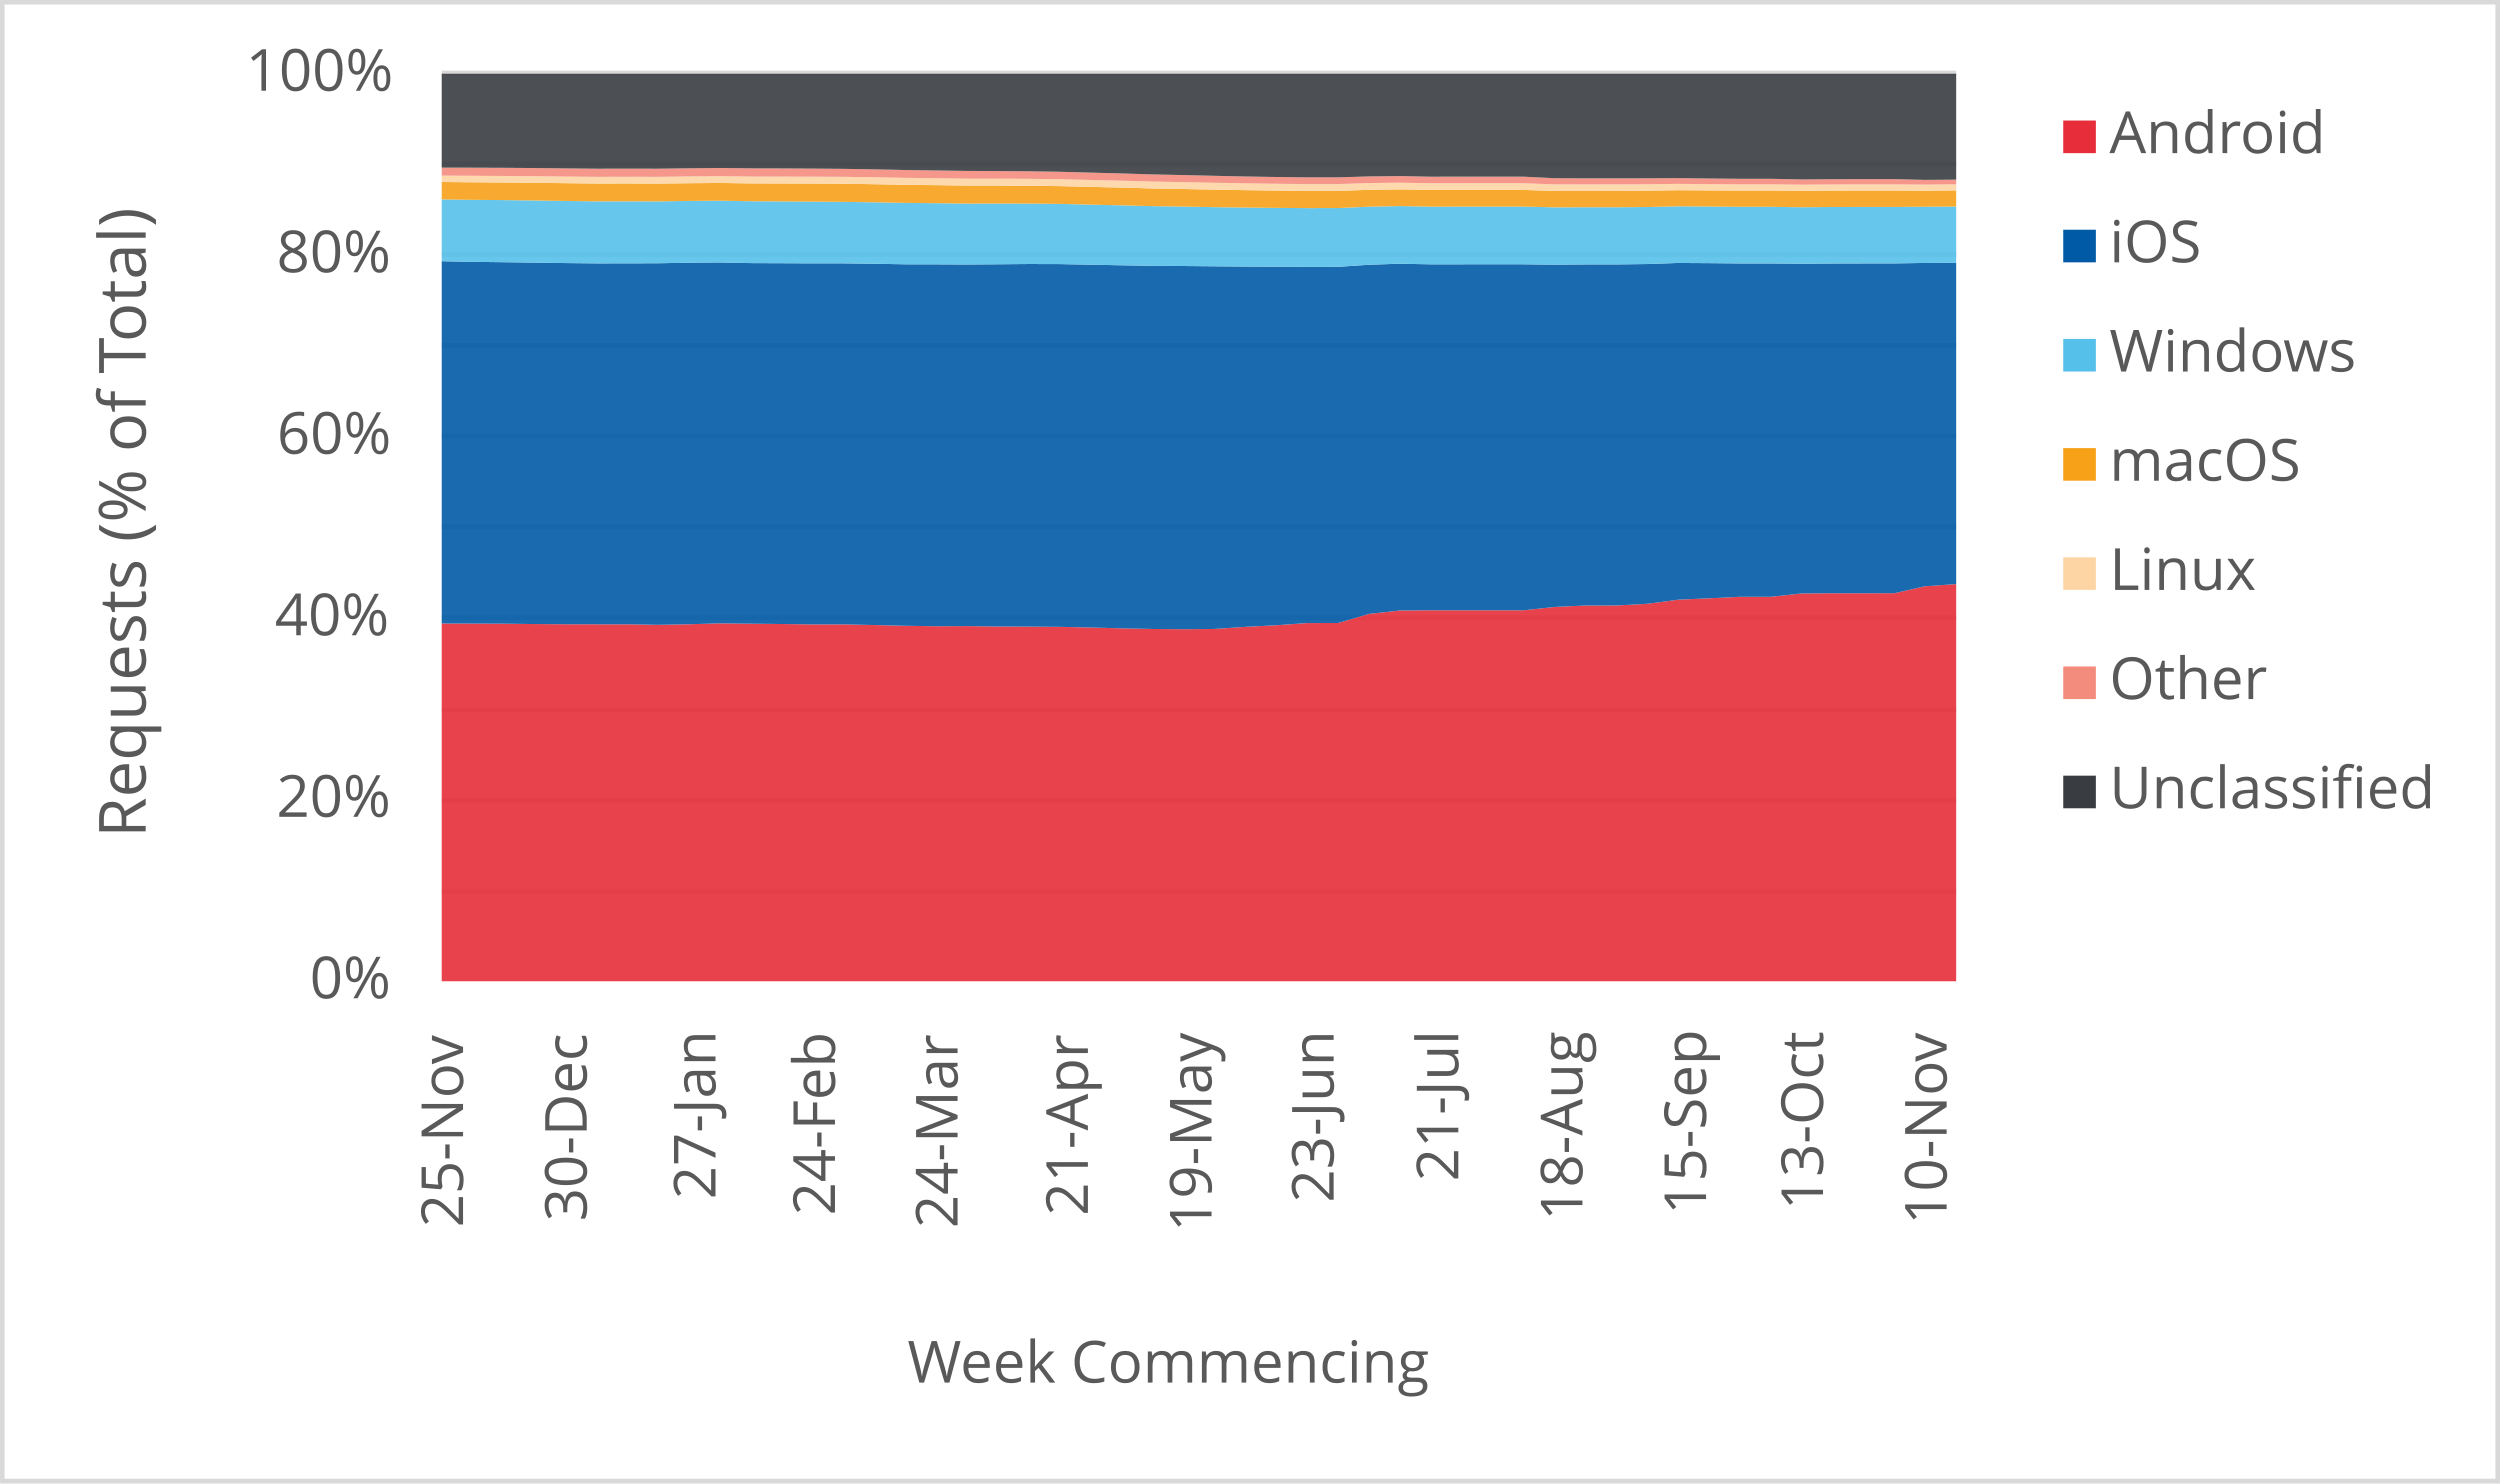
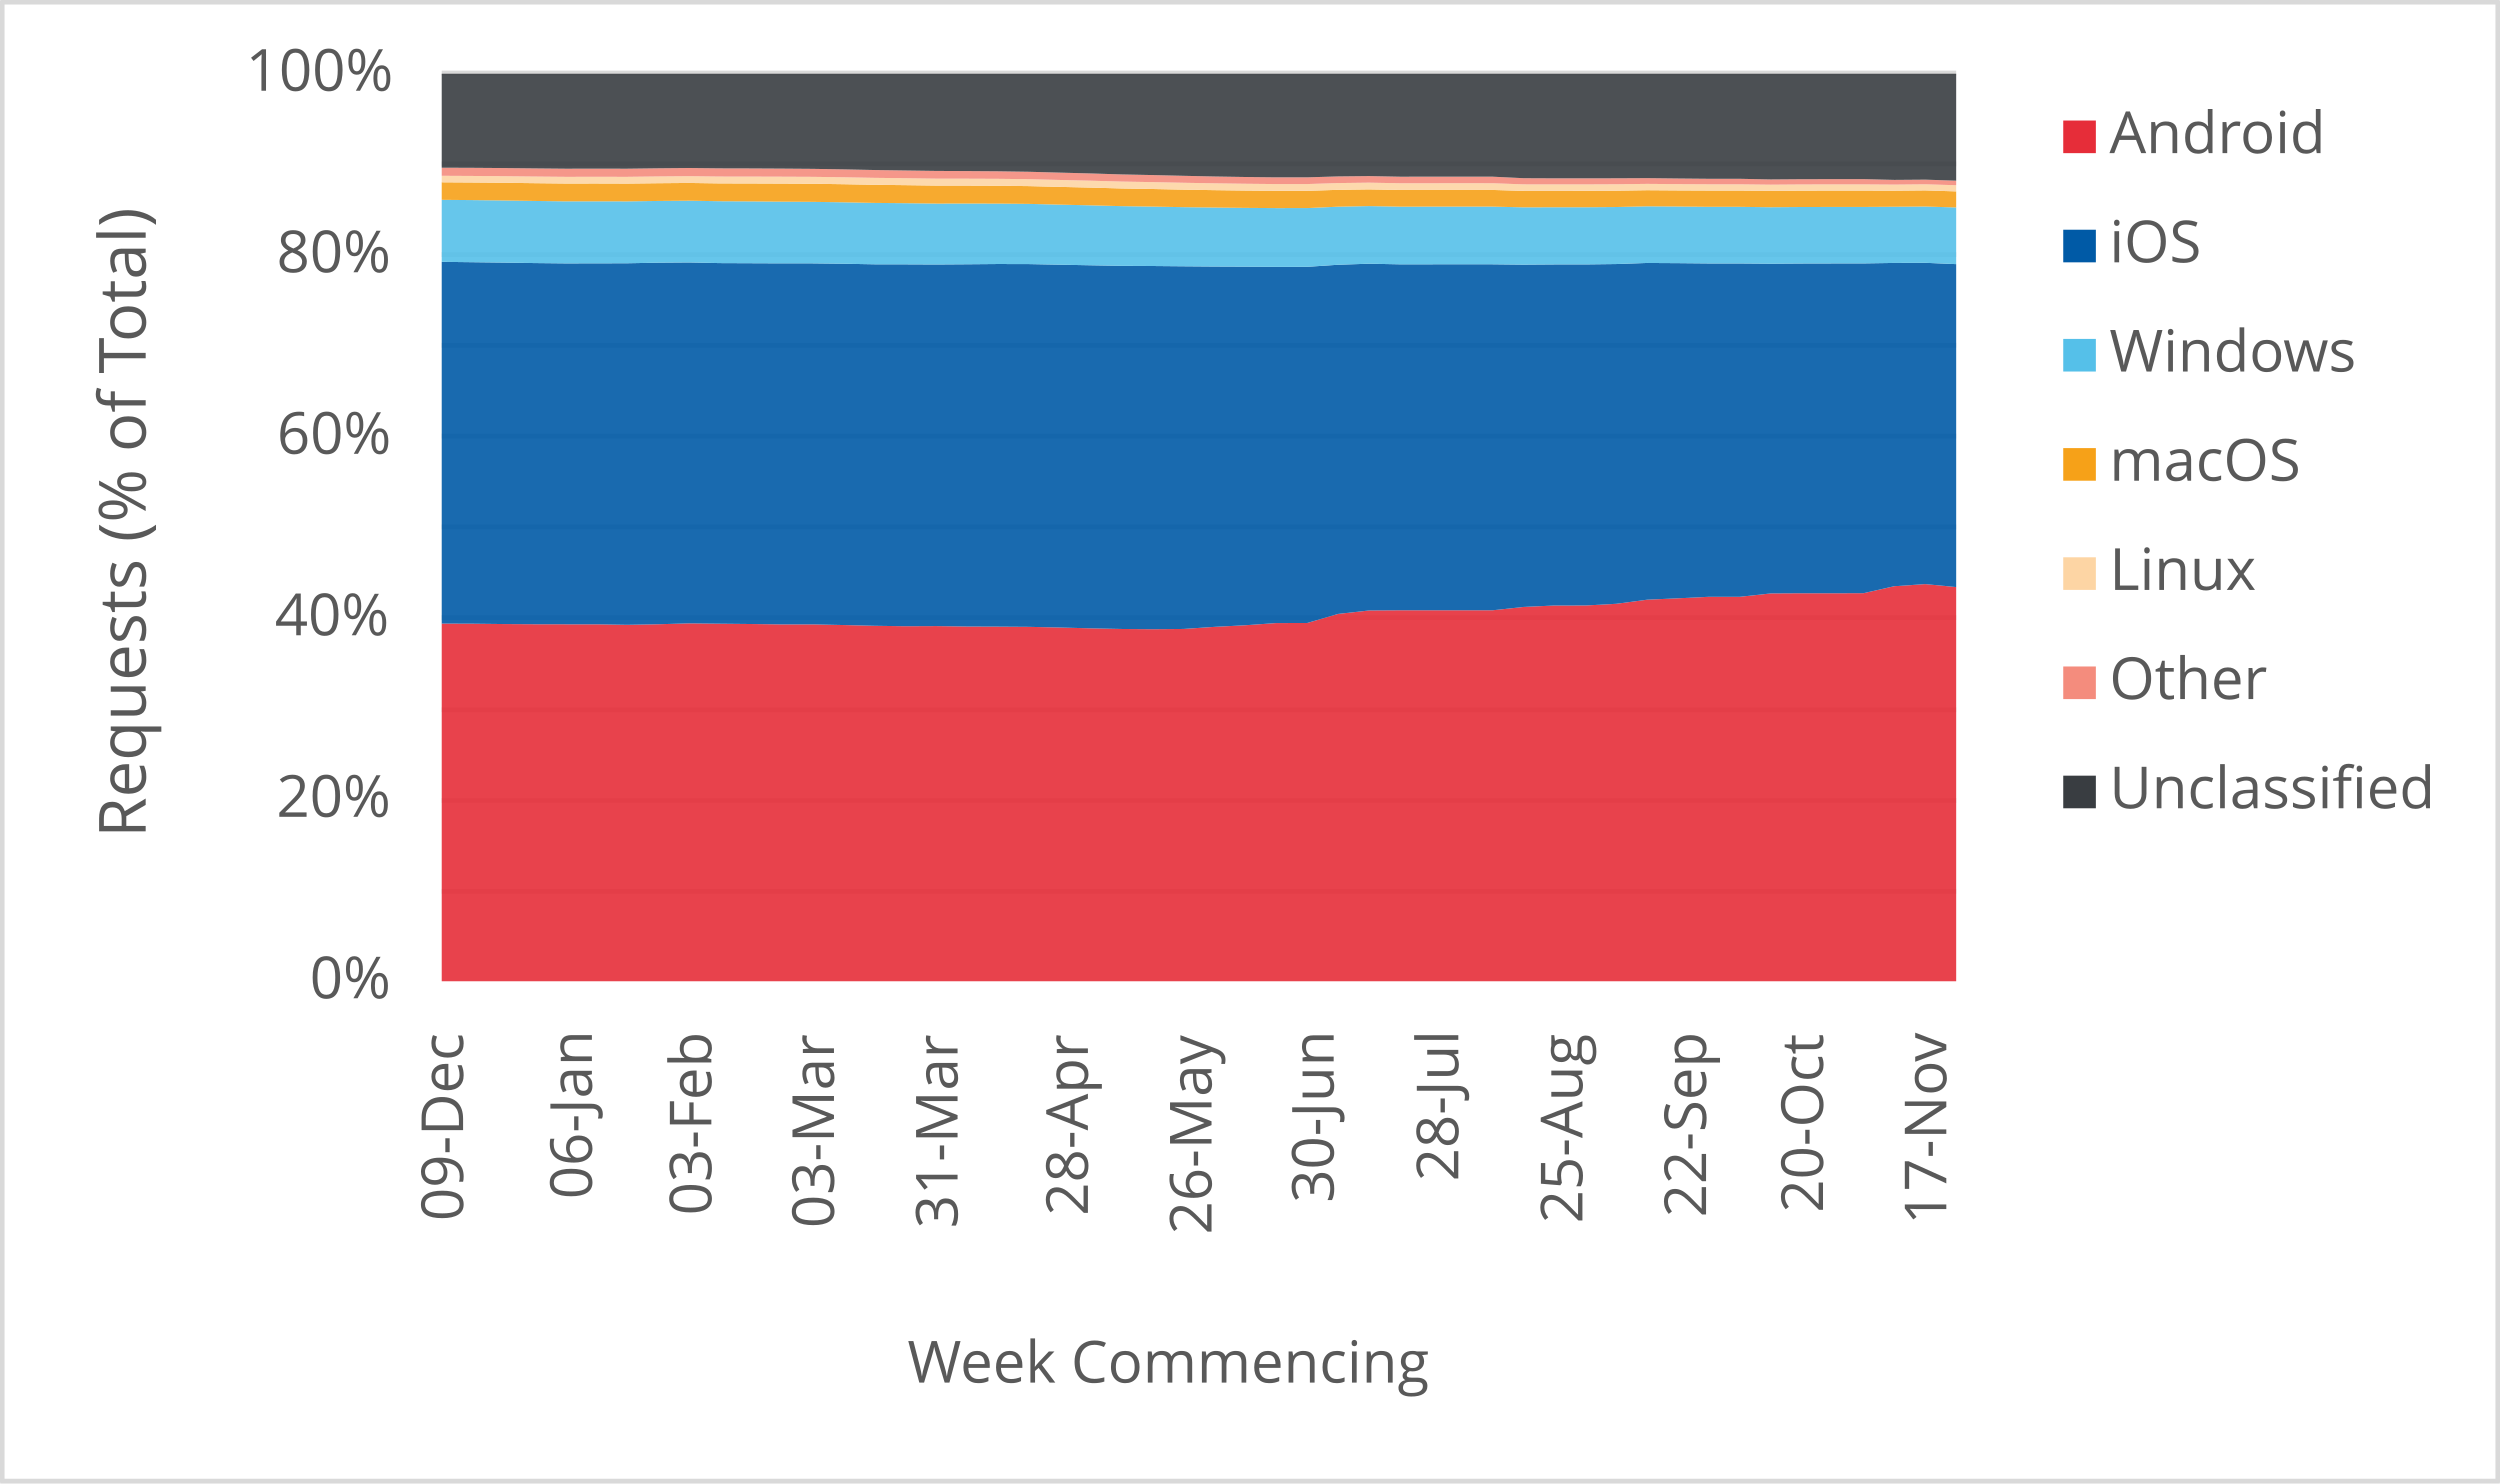
<svg xmlns="http://www.w3.org/2000/svg" width="1763" height="1046" xml:space="preserve" overflow="hidden">
  <defs>
    <clipPath id="clip0">
      <rect x="2917" y="346" width="1763" height="1046" />
    </clipPath>
  </defs>
  <g clip-path="url(#clip0)" transform="translate(-2917 -346)">
    <rect x="2918" y="347" width="1760" height="1043" fill="#FFFFFF" />
    <g>
      <path d="    M3228.5 974.532 4296.5 974.532    M3228.5 910.53 4296.5 910.53    M3228.5 846.528 4296.5 846.528    M3228.5 781.526 4296.5 781.526    M3228.5 717.524 4296.5 717.524    M3228.5 653.522 4296.5 653.522    M3228.5 589.52 4296.5 589.52    M3228.5 525.517 4296.5 525.517    M3228.5 461.515 4296.5 461.515    M3228.5 397.5 4296.5 397.5" stroke="#D9D9D9" stroke-width="3.438" stroke-linejoin="round" stroke-miterlimit="10" fill="none" />
    </g>
    <g>
      <path d="M 1038.5 4296.5 1038.5" stroke="#D9D9D9" stroke-width="3.438" stroke-linejoin="round" stroke-miterlimit="10" fill="none" fill-rule="evenodd" />
    </g>
    <g>
-       <text fill="#595959" font-family="Verdana,Open Sans,DejaVu Sans,sans-serif" font-weight="400" font-size="41" transform="matrix(6.12323e-17 -1 1 6.12323e-17 3243.545 1211.47)">25-Nov</text>
+       <text fill="#595959" font-family="Verdana,Open Sans,DejaVu Sans,sans-serif" font-weight="400" font-size="41" transform="matrix(6.12323e-17 -1 1 6.12323e-17 3243.565 1207.086)">09-Dec</text>
    </g>
    <g>
-       <text fill="#595959" font-family="Verdana,Open Sans,DejaVu Sans,sans-serif" font-weight="400" font-size="41" transform="matrix(6.12323e-17 -1 1 6.12323e-17 3330.748 1207.246)">30-Dec</text>
+       <text fill="#595959" font-family="Verdana,Open Sans,DejaVu Sans,sans-serif" font-weight="400" font-size="41" transform="matrix(6.12323e-17 -1 1 6.12323e-17 3334.402 1191.651)">06-Jan</text>
    </g>
    <g>
-       <text fill="#595959" font-family="Verdana,Open Sans,DejaVu Sans,sans-serif" font-weight="400" font-size="41" transform="matrix(6.12323e-17 -1 1 6.12323e-17 3421.566 1191.691)">27-Jan</text>
+       <text fill="#595959" font-family="Verdana,Open Sans,DejaVu Sans,sans-serif" font-weight="400" font-size="41" transform="matrix(6.12323e-17 -1 1 6.12323e-17 3418.643 1203.042)">03-Feb</text>
    </g>
    <g>
-       <text fill="#595959" font-family="Verdana,Open Sans,DejaVu Sans,sans-serif" font-weight="400" font-size="41" transform="matrix(6.12323e-17 -1 1 6.12323e-17 3505.826 1203.082)">24-Feb</text>
+       <text fill="#595959" font-family="Verdana,Open Sans,DejaVu Sans,sans-serif" font-weight="400" font-size="41" transform="matrix(6.12323e-17 -1 1 6.12323e-17 3505.116 1212.011)">03-Mar</text>
    </g>
    <g>
-       <text fill="#595959" font-family="Verdana,Open Sans,DejaVu Sans,sans-serif" font-weight="400" font-size="41" transform="matrix(6.12323e-17 -1 1 6.12323e-17 3592.279 1212.051)">24-Mar</text>
+       <text fill="#595959" font-family="Verdana,Open Sans,DejaVu Sans,sans-serif" font-weight="400" font-size="41" transform="matrix(6.12323e-17 -1 1 6.12323e-17 3592.279 1212.171)">31-Mar</text>
    </g>
    <g>
-       <text fill="#595959" font-family="Verdana,Open Sans,DejaVu Sans,sans-serif" font-weight="400" font-size="41" transform="matrix(6.12323e-17 -1 1 6.12323e-17 3684.188 1203.302)">21-Apr</text>
+       <text fill="#595959" font-family="Verdana,Open Sans,DejaVu Sans,sans-serif" font-weight="400" font-size="41" transform="matrix(6.12323e-17 -1 1 6.12323e-17 3684.188 1203.302)">28-Apr</text>
    </g>
    <g>
-       <text fill="#595959" font-family="Verdana,Open Sans,DejaVu Sans,sans-serif" font-weight="400" font-size="41" transform="matrix(6.12323e-17 -1 1 6.12323e-17 3771.371 1214.753)">19-May</text>
+       <text fill="#595959" font-family="Verdana,Open Sans,DejaVu Sans,sans-serif" font-weight="400" font-size="41" transform="matrix(6.12323e-17 -1 1 6.12323e-17 3771.371 1216.515)">26-May</text>
    </g>
    <g>
-       <text fill="#595959" font-family="Verdana,Open Sans,DejaVu Sans,sans-serif" font-weight="400" font-size="41" transform="matrix(6.12323e-17 -1 1 6.12323e-17 3857.484 1194.053)">23-Jun</text>
+       <text fill="#595959" font-family="Verdana,Open Sans,DejaVu Sans,sans-serif" font-weight="400" font-size="41" transform="matrix(6.12323e-17 -1 1 6.12323e-17 3857.504 1194.173)">30-Jun</text>
    </g>
    <g>
-       <text fill="#595959" font-family="Verdana,Open Sans,DejaVu Sans,sans-serif" font-weight="400" font-size="41" transform="matrix(6.12323e-17 -1 1 6.12323e-17 3945.398 1179.039)">21-Jul</text>
+       <text fill="#595959" font-family="Verdana,Open Sans,DejaVu Sans,sans-serif" font-weight="400" font-size="41" transform="matrix(6.12323e-17 -1 1 6.12323e-17 3945.398 1179.039)">28-Jul</text>
    </g>
    <g>
-       <text fill="#595959" font-family="Verdana,Open Sans,DejaVu Sans,sans-serif" font-weight="400" font-size="41" transform="matrix(6.12323e-17 -1 1 6.12323e-17 4032.922 1206.906)">18-Aug</text>
+       <text fill="#595959" font-family="Verdana,Open Sans,DejaVu Sans,sans-serif" font-weight="400" font-size="41" transform="matrix(6.12323e-17 -1 1 6.12323e-17 4032.922 1208.667)">25-Aug</text>
    </g>
    <g>
-       <text fill="#595959" font-family="Verdana,Open Sans,DejaVu Sans,sans-serif" font-weight="400" font-size="41" transform="matrix(6.12323e-17 -1 1 6.12323e-17 4120.106 1202.662)">15-Sep</text>
+       <text fill="#595959" font-family="Verdana,Open Sans,DejaVu Sans,sans-serif" font-weight="400" font-size="41" transform="matrix(6.12323e-17 -1 1 6.12323e-17 4120.106 1204.423)">22-Sep</text>
    </g>
    <g>
-       <text fill="#595959" font-family="Verdana,Open Sans,DejaVu Sans,sans-serif" font-weight="400" font-size="41" transform="matrix(6.12323e-17 -1 1 6.12323e-17 4202.585 1199.378)">13-Oct</text>
+       <text fill="#595959" font-family="Verdana,Open Sans,DejaVu Sans,sans-serif" font-weight="400" font-size="41" transform="matrix(6.12323e-17 -1 1 6.12323e-17 4202.585 1201.14)">20-Oct</text>
    </g>
    <g>
-       <text fill="#595959" font-family="Verdana,Open Sans,DejaVu Sans,sans-serif" font-weight="400" font-size="41" transform="matrix(6.12323e-17 -1 1 6.12323e-17 4289.769 1209.708)">10-Nov</text>
+       <text fill="#595959" font-family="Verdana,Open Sans,DejaVu Sans,sans-serif" font-weight="400" font-size="41" transform="matrix(6.12323e-17 -1 1 6.12323e-17 4289.539 1209.708)">17-Nov</text>
    </g>
    <g>
      <text fill="#595959" font-family="Verdana,Open Sans,DejaVu Sans,sans-serif" font-weight="400" font-size="41" transform="matrix(1 0 0 1 3135.448 1050)">0%</text>
    </g>
    <g>
      <text fill="#595959" font-family="Verdana,Open Sans,DejaVu Sans,sans-serif" font-weight="400" font-size="41" transform="matrix(1 0 0 1 3111.965 922)">20%</text>
    </g>
    <g>
      <text fill="#595959" font-family="Verdana,Open Sans,DejaVu Sans,sans-serif" font-weight="400" font-size="41" transform="matrix(1 0 0 1 3110.824 794)">40%</text>
    </g>
    <g>
      <text fill="#595959" font-family="Verdana,Open Sans,DejaVu Sans,sans-serif" font-weight="400" font-size="41" transform="matrix(1 0 0 1 3112.306 666)">60%</text>
    </g>
    <g>
      <text fill="#595959" font-family="Verdana,Open Sans,DejaVu Sans,sans-serif" font-weight="400" font-size="41" transform="matrix(1 0 0 1 3112.045 538)">80%</text>
    </g>
    <g>
      <text fill="#595959" font-family="Verdana,Open Sans,DejaVu Sans,sans-serif" font-weight="400" font-size="41" transform="matrix(1 0 0 1 3090.284 410)">100%</text>
    </g>
    <g>
      <text fill="#595959" font-family="Verdana,Open Sans,DejaVu Sans,sans-serif" font-weight="400" font-size="41" transform="matrix(1 0 0 1 3556.971 1321)">Week Commencing</text>
    </g>
    <g>
      <text fill="#595959" font-family="Verdana,Open Sans,DejaVu Sans,sans-serif" font-weight="400" font-size="46" transform="matrix(6.12323e-17 -1 1 6.12323e-17 3019.73 936.7666)">Requests (% of Total)</text>
    </g>
    <rect x="2918.5" y="347.5" width="1760" height="1043" stroke="#D9D9D9" stroke-width="3.438" stroke-linejoin="round" stroke-miterlimit="10" fill="none" />
    <g>
-       <path d="M3228.5 1038 3250.296 1038 3272.092 1038 3293.888 1038 3315.684 1038 3337.48 1038 3359.276 1038 3381.071 1038 3402.867 1038 3424.663 1038 3446.459 1038 3468.255 1038 3490.051 1038 3511.847 1038 3533.643 1038 3555.439 1038 3577.235 1038 3599.031 1038 3620.827 1038 3642.622 1038 3664.418 1038 3686.214 1038 3708.01 1038 3729.806 1038 3751.602 1038 3773.398 1038 3795.194 1038 3816.99 1038 3838.786 1038 3860.582 1038 3882.378 1038 3904.173 1038 3925.969 1038 3947.765 1038 3969.561 1038 3991.357 1038 4013.153 1038 4034.949 1038 4056.745 1038 4078.541 1038 4100.337 1038 4122.133 1038 4143.929 1038 4165.724 1038 4187.52 1038 4209.316 1038 4231.112 1038 4252.908 1038 4274.704 1038 4296.5 1038 4296.5 757.911 4274.704 759.381 4252.908 764.316 4231.112 764.377 4209.316 764.355 4187.52 764.49 4165.724 766.861 4143.929 766.857 4122.133 767.919 4100.337 768.908 4078.541 771.798 4056.745 772.996 4034.949 773.005 4013.153 774.018 3991.357 776.368 3969.561 776.345 3947.765 776.347 3925.969 776.361 3904.173 776.512 3882.378 778.944 3860.582 785.333 3838.786 785.381 3816.99 786.932 3795.194 788.064 3773.398 789.535 3751.602 789.727 3729.806 789.548 3708.01 789.101 3686.214 788.526 3664.418 788.051 3642.622 787.898 3620.827 787.818 3599.031 787.517 3577.235 787.619 3555.439 787.3 3533.643 786.778 3511.847 786.307 3490.051 786.329 3468.255 786.054 3446.459 785.829 3424.663 785.589 3402.867 786.23 3381.071 786.623 3359.276 786.257 3337.48 786.256 3315.684 786.216 3293.888 786.077 3272.092 785.822 3250.296 785.746 3228.5 785.684 3228.5 1038Z" fill="#e62d39" opacity="0.9" />
+       <path d="M3228.5 1038 3250.296 1038 3272.092 1038 3293.888 1038 3315.684 1038 3337.48 1038 3359.276 1038 3381.071 1038 3402.867 1038 3424.663 1038 3446.459 1038 3468.255 1038 3490.051 1038 3511.847 1038 3533.643 1038 3555.439 1038 3577.235 1038 3599.031 1038 3620.827 1038 3642.622 1038 3664.418 1038 3686.214 1038 3708.01 1038 3729.806 1038 3751.602 1038 3773.398 1038 3795.194 1038 3816.99 1038 3838.786 1038 3860.582 1038 3882.378 1038 3904.173 1038 3925.969 1038 3947.765 1038 3969.561 1038 3991.357 1038 4013.153 1038 4034.949 1038 4056.745 1038 4078.541 1038 4100.337 1038 4122.133 1038 4143.929 1038 4165.724 1038 4187.52 1038 4209.316 1038 4231.112 1038 4252.908 1038 4274.704 1038 4296.5 1038 4296.5 760.005 4274.704 757.911 4252.908 759.381 4231.112 764.316 4209.316 764.377 4187.52 764.355 4165.724 764.49 4143.929 766.861 4122.133 766.857 4100.337 767.919 4078.541 768.908 4056.745 771.798 4034.949 772.996 4013.153 773.005 3991.357 774.018 3969.561 776.368 3947.765 776.345 3925.969 776.347 3904.173 776.361 3882.378 776.512 3860.582 778.944 3838.786 785.333 3816.99 785.381 3795.194 786.932 3773.398 788.064 3751.602 789.535 3729.806 789.727 3708.01 789.548 3686.214 789.101 3664.418 788.526 3642.622 788.051 3620.827 787.898 3599.031 787.818 3577.235 787.517 3555.439 787.619 3533.643 787.3 3511.847 786.778 3490.051 786.307 3468.255 786.329 3446.459 786.054 3424.663 785.829 3402.867 785.589 3381.071 786.23 3359.276 786.623 3337.48 786.257 3315.684 786.256 3293.888 786.216 3272.092 786.077 3250.296 785.822 3228.5 785.746 3228.5 1038Z" fill="#e62d39" opacity="0.9" />
    </g>
    <g>
-       <path d="M3228.5 785.684 3250.296 785.746 3272.092 785.822 3293.888 786.077 3315.684 786.216 3337.48 786.256 3359.276 786.257 3381.071 786.623 3402.867 786.23 3424.663 785.589 3446.459 785.829 3468.255 786.054 3490.051 786.329 3511.847 786.307 3533.643 786.778 3555.439 787.3 3577.235 787.619 3599.031 787.517 3620.827 787.818 3642.622 787.898 3664.418 788.051 3686.214 788.526 3708.01 789.101 3729.806 789.548 3751.602 789.727 3773.398 789.535 3795.194 788.064 3816.99 786.932 3838.786 785.381 3860.582 785.333 3882.378 778.944 3904.173 776.512 3925.969 776.361 3947.765 776.347 3969.561 776.345 3991.357 776.368 4013.153 774.018 4034.949 773.005 4056.745 772.996 4078.541 771.798 4100.337 768.908 4122.133 767.919 4143.929 766.857 4165.724 766.861 4187.52 764.49 4209.316 764.355 4231.112 764.377 4252.908 764.316 4274.704 759.381 4296.5 757.911 4296.5 531.327 4274.704 531.417 4252.908 531.757 4231.112 531.771 4209.316 531.822 4187.52 531.985 4165.724 531.794 4143.929 531.786 4122.133 531.573 4100.337 531.439 4078.541 532.203 4056.745 532.471 4034.949 532.475 4013.153 532.642 3991.357 532.382 3969.561 532.376 3947.765 532.384 3925.969 532.401 3904.173 531.965 3882.378 532.707 3860.582 534.165 3838.786 534.181 3816.99 534.061 3795.194 533.965 3773.398 533.787 3751.602 533.587 3729.806 533.469 3708.01 533.077 3686.214 532.663 3664.418 532.235 3642.622 532.182 3620.827 532.368 3599.031 532.52 3577.235 532.424 3555.439 532.384 3533.643 531.992 3511.847 531.725 3490.051 531.72 3468.255 531.628 3446.459 531.534 3424.663 531.073 3402.867 531.25 3381.071 531.651 3359.276 531.706 3337.48 531.741 3315.684 531.508 3293.888 531.187 3272.092 530.91 3250.296 530.646 3228.5 530.212 3228.5 785.684Z" fill="#005aa6" opacity="0.9" />
+       <path d="M3228.5 785.746 3250.296 785.822 3272.092 786.077 3293.888 786.216 3315.684 786.256 3337.48 786.257 3359.276 786.623 3381.071 786.23 3402.867 785.589 3424.663 785.829 3446.459 786.054 3468.255 786.329 3490.051 786.307 3511.847 786.778 3533.643 787.3 3555.439 787.619 3577.235 787.517 3599.031 787.818 3620.827 787.898 3642.622 788.051 3664.418 788.526 3686.214 789.101 3708.01 789.548 3729.806 789.727 3751.602 789.535 3773.398 788.064 3795.194 786.932 3816.99 785.381 3838.786 785.333 3860.582 778.944 3882.378 776.512 3904.173 776.361 3925.969 776.347 3947.765 776.345 3969.561 776.368 3991.357 774.018 4013.153 773.005 4034.949 772.996 4056.745 771.798 4078.541 768.908 4100.337 767.919 4122.133 766.857 4143.929 766.861 4165.724 764.49 4187.52 764.355 4209.316 764.377 4231.112 764.316 4252.908 759.381 4274.704 757.911 4296.5 760.005 4296.5 532.265 4274.704 531.327 4252.908 531.417 4231.112 531.757 4209.316 531.771 4187.52 531.822 4165.724 531.985 4143.929 531.794 4122.133 531.786 4100.337 531.573 4078.541 531.439 4056.745 532.203 4034.949 532.471 4013.153 532.475 3991.357 532.642 3969.561 532.382 3947.765 532.376 3925.969 532.384 3904.173 532.401 3882.378 531.965 3860.582 532.707 3838.786 534.165 3816.99 534.181 3795.194 534.061 3773.398 533.965 3751.602 533.787 3729.806 533.587 3708.01 533.469 3686.214 533.077 3664.418 532.663 3642.622 532.235 3620.827 532.182 3599.031 532.368 3577.235 532.52 3555.439 532.424 3533.643 532.384 3511.847 531.992 3490.051 531.725 3468.255 531.72 3446.459 531.628 3424.663 531.534 3402.867 531.073 3381.071 531.25 3359.276 531.651 3337.48 531.706 3315.684 531.741 3293.888 531.508 3272.092 531.187 3250.296 530.91 3228.5 530.646 3228.5 785.746Z" fill="#005aa6" opacity="0.9" />
    </g>
    <g>
-       <path d="M3228.5 530.212 3250.296 530.646 3272.092 530.91 3293.888 531.187 3315.684 531.508 3337.48 531.741 3359.276 531.706 3381.071 531.651 3402.867 531.25 3424.663 531.073 3446.459 531.534 3468.255 531.628 3490.051 531.72 3511.847 531.725 3533.643 531.992 3555.439 532.384 3577.235 532.424 3599.031 532.52 3620.827 532.368 3642.622 532.182 3664.418 532.235 3686.214 532.663 3708.01 533.077 3729.806 533.469 3751.602 533.587 3773.398 533.787 3795.194 533.965 3816.99 534.061 3838.786 534.181 3860.582 534.165 3882.378 532.707 3904.173 531.965 3925.969 532.401 3947.765 532.384 3969.561 532.376 3991.357 532.382 4013.153 532.642 4034.949 532.475 4056.745 532.471 4078.541 532.203 4100.337 531.439 4122.133 531.573 4143.929 531.786 4165.724 531.794 4187.52 531.985 4209.316 531.822 4231.112 531.771 4252.908 531.757 4274.704 531.417 4296.5 531.327 4296.5 491.641 4274.704 491.785 4252.908 491.93 4231.112 491.939 4209.316 491.977 4187.52 492.151 4165.724 491.856 4143.929 491.851 4122.133 491.632 4100.337 491.498 4078.541 491.99 4056.745 492.166 4034.949 492.169 4013.153 492.217 3991.357 491.712 3969.561 491.708 3947.765 491.713 3925.969 491.728 3904.173 491.331 3882.378 491.761 3860.582 492.742 3838.786 492.755 3816.99 492.592 3795.194 492.359 3773.398 492.089 3751.602 491.692 3729.806 491.373 3708.01 490.809 3686.214 490.311 3664.418 489.779 3642.622 489.562 3620.827 489.54 3599.031 489.56 3577.235 489.293 3555.439 489.083 3533.643 488.663 3511.847 488.343 3490.051 488.2 3468.255 488.02 3446.459 487.903 3424.663 487.522 3402.867 487.707 3381.071 488.012 3359.276 487.964 3337.48 487.989 3315.684 487.703 3293.888 487.369 3272.092 487.107 3250.296 486.91 3228.5 486.647 3228.5 530.212Z" fill="#55c0e9" opacity="0.9" />
+       <path d="M3228.5 530.646 3250.296 530.91 3272.092 531.187 3293.888 531.508 3315.684 531.741 3337.48 531.706 3359.276 531.651 3381.071 531.25 3402.867 531.073 3424.663 531.534 3446.459 531.628 3468.255 531.72 3490.051 531.725 3511.847 531.992 3533.643 532.384 3555.439 532.424 3577.235 532.52 3599.031 532.368 3620.827 532.182 3642.622 532.235 3664.418 532.663 3686.214 533.077 3708.01 533.469 3729.806 533.587 3751.602 533.787 3773.398 533.965 3795.194 534.061 3816.99 534.181 3838.786 534.165 3860.582 532.707 3882.378 531.965 3904.173 532.401 3925.969 532.384 3947.765 532.376 3969.561 532.382 3991.357 532.642 4013.153 532.475 4034.949 532.471 4056.745 532.203 4078.541 531.439 4100.337 531.573 4122.133 531.786 4143.929 531.794 4165.724 531.985 4187.52 531.822 4209.316 531.771 4231.112 531.757 4252.908 531.417 4274.704 531.327 4296.5 532.265 4296.5 492.305 4274.704 491.641 4252.908 491.785 4231.112 491.93 4209.316 491.939 4187.52 491.977 4165.724 492.151 4143.929 491.856 4122.133 491.851 4100.337 491.632 4078.541 491.498 4056.745 491.99 4034.949 492.166 4013.153 492.169 3991.357 492.217 3969.561 491.712 3947.765 491.708 3925.969 491.713 3904.173 491.728 3882.378 491.331 3860.582 491.761 3838.786 492.742 3816.99 492.755 3795.194 492.592 3773.398 492.359 3751.602 492.089 3729.806 491.692 3708.01 491.373 3686.214 490.809 3664.418 490.311 3642.622 489.779 3620.827 489.562 3599.031 489.54 3577.235 489.56 3555.439 489.293 3533.643 489.083 3511.847 488.663 3490.051 488.343 3468.255 488.2 3446.459 488.02 3424.663 487.903 3402.867 487.522 3381.071 487.707 3359.276 488.012 3337.48 487.964 3315.684 487.989 3293.888 487.703 3272.092 487.369 3250.296 487.107 3228.5 486.91 3228.5 530.646Z" fill="#55c0e9" opacity="0.9" />
    </g>
    <g>
-       <path d="M3228.5 486.647 3250.296 486.91 3272.092 487.107 3293.888 487.369 3315.684 487.703 3337.48 487.989 3359.276 487.964 3381.071 488.012 3402.867 487.707 3424.663 487.522 3446.459 487.903 3468.255 488.02 3490.051 488.2 3511.847 488.343 3533.643 488.663 3555.439 489.083 3577.235 489.293 3599.031 489.56 3620.827 489.54 3642.622 489.562 3664.418 489.779 3686.214 490.311 3708.01 490.809 3729.806 491.373 3751.602 491.692 3773.398 492.089 3795.194 492.359 3816.99 492.592 3838.786 492.755 3860.582 492.742 3882.378 491.761 3904.173 491.331 3925.969 491.728 3947.765 491.713 3969.561 491.708 3991.357 491.712 4013.153 492.217 4034.949 492.169 4056.745 492.166 4078.541 491.99 4100.337 491.498 4122.133 491.632 4143.929 491.851 4165.724 491.856 4187.52 492.151 4209.316 491.977 4231.112 491.939 4252.908 491.93 4274.704 491.785 4296.5 491.641 4296.5 480.27 4274.704 480.491 4252.908 480.409 4231.112 480.417 4209.316 480.45 4187.52 480.627 4165.724 480.403 4143.929 480.399 4122.133 480.298 4100.337 480.138 4078.541 480.488 4056.745 480.621 4034.949 480.623 4013.153 480.625 3991.357 479.943 3969.561 479.94 3947.765 479.945 3925.969 479.959 3904.173 479.551 3882.378 479.863 3860.582 480.594 3838.786 480.604 3816.99 480.387 3795.194 480.094 3773.398 479.731 3751.602 479.281 3729.806 478.904 3708.01 478.291 3686.214 477.783 3664.418 477.243 3642.622 476.983 3620.827 476.897 3599.031 476.875 3577.235 476.567 3555.439 476.317 3533.643 475.9 3511.847 475.584 3490.051 475.476 3468.255 475.386 3446.459 475.337 3424.663 475.014 3402.867 475.199 3381.071 475.47 3359.276 475.398 3337.48 475.422 3315.684 475.173 3293.888 474.894 3272.092 474.698 3250.296 474.551 3228.5 474.34 3228.5 486.647Z" fill="#f6a118" opacity="0.9" />
+       <path d="M3228.5 486.91 3250.296 487.107 3272.092 487.369 3293.888 487.703 3315.684 487.989 3337.48 487.964 3359.276 488.012 3381.071 487.707 3402.867 487.522 3424.663 487.903 3446.459 488.02 3468.255 488.2 3490.051 488.343 3511.847 488.663 3533.643 489.083 3555.439 489.293 3577.235 489.56 3599.031 489.54 3620.827 489.562 3642.622 489.779 3664.418 490.311 3686.214 490.809 3708.01 491.373 3729.806 491.692 3751.602 492.089 3773.398 492.359 3795.194 492.592 3816.99 492.755 3838.786 492.742 3860.582 491.761 3882.378 491.331 3904.173 491.728 3925.969 491.713 3947.765 491.708 3969.561 491.712 3991.357 492.217 4013.153 492.169 4034.949 492.166 4056.745 491.99 4078.541 491.498 4100.337 491.632 4122.133 491.851 4143.929 491.856 4165.724 492.151 4187.52 491.977 4209.316 491.939 4231.112 491.93 4252.908 491.785 4274.704 491.641 4296.5 492.305 4296.5 480.966 4274.704 480.27 4252.908 480.491 4231.112 480.409 4209.316 480.417 4187.52 480.45 4165.724 480.627 4143.929 480.403 4122.133 480.399 4100.337 480.298 4078.541 480.138 4056.745 480.488 4034.949 480.621 4013.153 480.623 3991.357 480.625 3969.561 479.943 3947.765 479.94 3925.969 479.945 3904.173 479.959 3882.378 479.551 3860.582 479.863 3838.786 480.594 3816.99 480.604 3795.194 480.387 3773.398 480.094 3751.602 479.731 3729.806 479.281 3708.01 478.904 3686.214 478.291 3664.418 477.783 3642.622 477.243 3620.827 476.983 3599.031 476.897 3577.235 476.875 3555.439 476.567 3533.643 476.317 3511.847 475.9 3490.051 475.584 3468.255 475.476 3446.459 475.386 3424.663 475.337 3402.867 475.014 3381.071 475.199 3359.276 475.47 3337.48 475.398 3315.684 475.422 3293.888 475.173 3272.092 474.894 3250.296 474.698 3228.5 474.551 3228.5 486.91Z" fill="#f6a118" opacity="0.9" />
    </g>
    <g>
-       <path d="M3228.5 474.34 3250.296 474.551 3272.092 474.698 3293.888 474.894 3315.684 475.173 3337.48 475.422 3359.276 475.398 3381.071 475.47 3402.867 475.199 3424.663 475.014 3446.459 475.337 3468.255 475.386 3490.051 475.476 3511.847 475.584 3533.643 475.9 3555.439 476.317 3577.235 476.567 3599.031 476.875 3620.827 476.897 3642.622 476.983 3664.418 477.243 3686.214 477.783 3708.01 478.291 3729.806 478.904 3751.602 479.281 3773.398 479.731 3795.194 480.094 3816.99 480.387 3838.786 480.604 3860.582 480.594 3882.378 479.863 3904.173 479.551 3925.969 479.959 3947.765 479.945 3969.561 479.94 3991.357 479.943 4013.153 480.625 4034.949 480.623 4056.745 480.621 4078.541 480.488 4100.337 480.138 4122.133 480.298 4143.929 480.399 4165.724 480.403 4187.52 480.627 4209.316 480.45 4231.112 480.417 4252.908 480.409 4274.704 480.491 4296.5 480.27 4296.5 475.968 4274.704 476.186 4252.908 476.03 4231.112 476.04 4209.316 476.074 4187.52 476.252 4165.724 475.98 4143.929 475.977 4122.133 475.857 4100.337 475.671 4078.541 475.945 4056.745 476.043 4034.949 476.046 4013.153 476.013 3991.357 475.216 3969.561 475.213 3947.765 475.218 3925.969 475.232 3904.173 474.818 3882.378 475.107 3860.582 475.801 3838.786 475.812 3816.99 475.586 3795.194 475.274 3773.398 474.895 3751.602 474.435 3729.806 474.052 3708.01 473.429 3686.214 472.911 3664.418 472.367 3642.622 472.103 3620.827 472.014 3599.031 471.984 3577.235 471.675 3555.439 471.419 3533.643 471.014 3511.847 470.709 3490.051 470.607 3468.255 470.537 3446.459 470.512 3424.663 470.233 3402.867 470.43 3381.071 470.711 3359.276 470.689 3337.48 470.711 3315.684 470.498 3293.888 470.255 3272.092 470.087 3250.296 469.967 3228.5 469.817 3228.5 474.34Z" fill="#fdd5a4" opacity="0.9" />
+       <path d="M3228.5 474.551 3250.296 474.698 3272.092 474.894 3293.888 475.173 3315.684 475.422 3337.48 475.398 3359.276 475.47 3381.071 475.199 3402.867 475.014 3424.663 475.337 3446.459 475.386 3468.255 475.476 3490.051 475.584 3511.847 475.9 3533.643 476.317 3555.439 476.567 3577.235 476.875 3599.031 476.897 3620.827 476.983 3642.622 477.243 3664.418 477.783 3686.214 478.291 3708.01 478.904 3729.806 479.281 3751.602 479.731 3773.398 480.094 3795.194 480.387 3816.99 480.604 3838.786 480.594 3860.582 479.863 3882.378 479.551 3904.173 479.959 3925.969 479.945 3947.765 479.94 3969.561 479.943 3991.357 480.625 4013.153 480.623 4034.949 480.621 4056.745 480.488 4078.541 480.138 4100.337 480.298 4122.133 480.399 4143.929 480.403 4165.724 480.627 4187.52 480.45 4209.316 480.417 4231.112 480.409 4252.908 480.491 4274.704 480.27 4296.5 480.966 4296.5 476.626 4274.704 475.968 4252.908 476.186 4231.112 476.03 4209.316 476.04 4187.52 476.074 4165.724 476.252 4143.929 475.98 4122.133 475.977 4100.337 475.857 4078.541 475.671 4056.745 475.945 4034.949 476.043 4013.153 476.046 3991.357 476.013 3969.561 475.216 3947.765 475.213 3925.969 475.218 3904.173 475.232 3882.378 474.818 3860.582 475.107 3838.786 475.801 3816.99 475.812 3795.194 475.586 3773.398 475.274 3751.602 474.895 3729.806 474.435 3708.01 474.052 3686.214 473.429 3664.418 472.911 3642.622 472.367 3620.827 472.103 3599.031 472.014 3577.235 471.984 3555.439 471.675 3533.643 471.419 3511.847 471.014 3490.051 470.709 3468.255 470.607 3446.459 470.537 3424.663 470.512 3402.867 470.233 3381.071 470.43 3359.276 470.711 3337.48 470.689 3315.684 470.711 3293.888 470.498 3272.092 470.255 3250.296 470.087 3228.5 469.967 3228.5 474.551Z" fill="#fdd5a4" opacity="0.9" />
    </g>
    <g>
-       <path d="M3228.5 469.817 3250.296 469.967 3272.092 470.087 3293.888 470.255 3315.684 470.498 3337.48 470.711 3359.276 470.689 3381.071 470.711 3402.867 470.43 3424.663 470.233 3446.459 470.512 3468.255 470.537 3490.051 470.607 3511.847 470.709 3533.643 471.014 3555.439 471.419 3577.235 471.675 3599.031 471.984 3620.827 472.014 3642.622 472.103 3664.418 472.367 3686.214 472.911 3708.01 473.429 3729.806 474.052 3751.602 474.435 3773.398 474.895 3795.194 475.274 3816.99 475.586 3838.786 475.812 3860.582 475.801 3882.378 475.107 3904.173 474.818 3925.969 475.232 3947.765 475.218 3969.561 475.213 3991.357 475.216 4013.153 476.013 4034.949 476.046 4056.745 476.043 4078.541 475.945 4100.337 475.671 4122.133 475.857 4143.929 475.977 4165.724 475.98 4187.52 476.252 4209.316 476.074 4231.112 476.04 4252.908 476.03 4274.704 476.186 4296.5 475.968 4296.5 472.695 4274.704 472.872 4252.908 472.323 4231.112 472.332 4209.316 472.366 4187.52 472.545 4165.724 472.089 4143.929 472.087 4122.133 471.877 4100.337 471.616 4078.541 471.733 4056.745 471.763 4034.949 471.766 4013.153 471.667 3991.357 470.595 3969.561 470.593 3947.765 470.598 3925.969 470.614 3904.173 470.168 3882.378 470.416 3860.582 471.066 3838.786 471.077 3816.99 470.821 3795.194 470.461 3773.398 469.98 3751.602 469.458 3729.806 469.007 3708.01 468.315 3686.214 467.735 3664.418 467.138 3642.622 466.802 3620.827 466.637 3599.031 466.542 3577.235 466.223 3555.439 465.9 3533.643 465.439 3511.847 465.077 3490.051 464.903 3468.255 464.782 3446.459 464.726 3424.663 464.472 3402.867 464.684 3381.071 464.972 3359.276 464.95 3337.48 464.971 3315.684 464.757 3293.888 464.513 3272.092 464.346 3250.296 464.264 3228.5 464.212 3228.5 469.817Z" fill="#f48c7d" opacity="0.9" />
+       <path d="M3228.5 469.967 3250.296 470.087 3272.092 470.255 3293.888 470.498 3315.684 470.711 3337.48 470.689 3359.276 470.711 3381.071 470.43 3402.867 470.233 3424.663 470.512 3446.459 470.537 3468.255 470.607 3490.051 470.709 3511.847 471.014 3533.643 471.419 3555.439 471.675 3577.235 471.984 3599.031 472.014 3620.827 472.103 3642.622 472.367 3664.418 472.911 3686.214 473.429 3708.01 474.052 3729.806 474.435 3751.602 474.895 3773.398 475.274 3795.194 475.586 3816.99 475.812 3838.786 475.801 3860.582 475.107 3882.378 474.818 3904.173 475.232 3925.969 475.218 3947.765 475.213 3969.561 475.216 3991.357 476.013 4013.153 476.046 4034.949 476.043 4056.745 475.945 4078.541 475.671 4100.337 475.857 4122.133 475.977 4143.929 475.98 4165.724 476.252 4187.52 476.074 4209.316 476.04 4231.112 476.03 4252.908 476.186 4274.704 475.968 4296.5 476.626 4296.5 473.414 4274.704 472.695 4252.908 472.872 4231.112 472.323 4209.316 472.332 4187.52 472.366 4165.724 472.545 4143.929 472.089 4122.133 472.087 4100.337 471.877 4078.541 471.616 4056.745 471.733 4034.949 471.763 4013.153 471.766 3991.357 471.667 3969.561 470.595 3947.765 470.593 3925.969 470.598 3904.173 470.614 3882.378 470.168 3860.582 470.416 3838.786 471.066 3816.99 471.077 3795.194 470.821 3773.398 470.461 3751.602 469.98 3729.806 469.458 3708.01 469.007 3686.214 468.315 3664.418 467.735 3642.622 467.138 3620.827 466.802 3599.031 466.637 3577.235 466.542 3555.439 466.223 3533.643 465.9 3511.847 465.439 3490.051 465.077 3468.255 464.903 3446.459 464.782 3424.663 464.726 3402.867 464.472 3381.071 464.684 3359.276 464.972 3337.48 464.95 3315.684 464.971 3293.888 464.757 3272.092 464.513 3250.296 464.346 3228.5 464.264 3228.5 469.967Z" fill="#f48c7d" opacity="0.9" />
    </g>
    <g>
-       <path d="M3228.5 464.212 3250.296 464.264 3272.092 464.346 3293.888 464.513 3315.684 464.757 3337.48 464.971 3359.276 464.95 3381.071 464.972 3402.867 464.684 3424.663 464.472 3446.459 464.726 3468.255 464.782 3490.051 464.903 3511.847 465.077 3533.643 465.439 3555.439 465.9 3577.235 466.223 3599.031 466.542 3620.827 466.637 3642.622 466.802 3664.418 467.138 3686.214 467.735 3708.01 468.315 3729.806 469.007 3751.602 469.458 3773.398 469.98 3795.194 470.461 3816.99 470.821 3838.786 471.077 3860.582 471.066 3882.378 470.416 3904.173 470.168 3925.969 470.614 3947.765 470.598 3969.561 470.593 3991.357 470.595 4013.153 471.667 4034.949 471.766 4056.745 471.763 4078.541 471.733 4100.337 471.616 4122.133 471.877 4143.929 472.087 4165.724 472.089 4187.52 472.545 4209.316 472.366 4231.112 472.332 4252.908 472.323 4274.704 472.872 4296.5 472.695 4296.5 398 4274.704 398 4252.908 398 4231.112 398 4209.316 398 4187.52 398 4165.724 398 4143.929 398 4122.133 398 4100.337 398 4078.541 398 4056.745 398 4034.949 398 4013.153 398 3991.357 398 3969.561 398 3947.765 398 3925.969 398 3904.173 398 3882.378 398 3860.582 398 3838.786 398 3816.99 398 3795.194 398 3773.398 398 3751.602 398 3729.806 398 3708.01 398 3686.214 398 3664.418 398 3642.622 398 3620.827 398 3599.031 398 3577.235 398 3555.439 398 3533.643 398 3511.847 398 3490.051 398 3468.255 398 3446.459 398 3424.663 398 3402.867 398 3381.071 398 3359.276 398 3337.48 398 3315.684 398 3293.888 398 3272.092 398 3250.296 398 3228.5 398 3228.5 464.212Z" fill="#393d41" opacity="0.9" />
+       <path d="M3228.5 464.264 3250.296 464.346 3272.092 464.513 3293.888 464.757 3315.684 464.971 3337.48 464.95 3359.276 464.972 3381.071 464.684 3402.867 464.472 3424.663 464.726 3446.459 464.782 3468.255 464.903 3490.051 465.077 3511.847 465.439 3533.643 465.9 3555.439 466.223 3577.235 466.542 3599.031 466.637 3620.827 466.802 3642.622 467.138 3664.418 467.735 3686.214 468.315 3708.01 469.007 3729.806 469.458 3751.602 469.98 3773.398 470.461 3795.194 470.821 3816.99 471.077 3838.786 471.066 3860.582 470.416 3882.378 470.168 3904.173 470.614 3925.969 470.598 3947.765 470.593 3969.561 470.595 3991.357 471.667 4013.153 471.766 4034.949 471.763 4056.745 471.733 4078.541 471.616 4100.337 471.877 4122.133 472.087 4143.929 472.089 4165.724 472.545 4187.52 472.366 4209.316 472.332 4231.112 472.323 4252.908 472.872 4274.704 472.695 4296.5 473.414 4296.5 398 4274.704 398 4252.908 398 4231.112 398 4209.316 398 4187.52 398 4165.724 398 4143.929 398 4122.133 398 4100.337 398 4078.541 398 4056.745 398 4034.949 398 4013.153 398 3991.357 398 3969.561 398 3947.765 398 3925.969 398 3904.173 398 3882.378 398 3860.582 398 3838.786 398 3816.99 398 3795.194 398 3773.398 398 3751.602 398 3729.806 398 3708.01 398 3686.214 398 3664.418 398 3642.622 398 3620.827 398 3599.031 398 3577.235 398 3555.439 398 3533.643 398 3511.847 398 3490.051 398 3468.255 398 3446.459 398 3424.663 398 3402.867 398 3381.071 398 3359.276 398 3337.48 398 3315.684 398 3293.888 398 3272.092 398 3250.296 398 3228.5 398 3228.5 464.264Z" fill="#393d41" opacity="0.9" />
    </g>
    <g>
      <rect x="4372" y="431" width="23" height="23" fill="#e62d39" />
    </g>
    <g>
      <text fill="#595959" font-family="Verdana,Open Sans,DejaVu Sans,sans-serif" font-weight="400" font-size="41" transform="matrix(1 0 0 1 4404.56 454)">Android</text>
    </g>
    <g>
      <rect x="4372" y="508" width="23" height="23" fill="#005aa6" />
    </g>
    <g>
      <text fill="#595959" font-family="Verdana,Open Sans,DejaVu Sans,sans-serif" font-weight="400" font-size="41" transform="matrix(1 0 0 1 4404.56 531)">iOS</text>
    </g>
    <g>
      <rect x="4372" y="585" width="23" height="23" fill="#55c0e9" />
    </g>
    <g>
      <text fill="#595959" font-family="Verdana,Open Sans,DejaVu Sans,sans-serif" font-weight="400" font-size="41" transform="matrix(1 0 0 1 4404.56 608)">Windows</text>
    </g>
    <g>
      <rect x="4372" y="662" width="23" height="23" fill="#f6a118" />
    </g>
    <g>
      <text fill="#595959" font-family="Verdana,Open Sans,DejaVu Sans,sans-serif" font-weight="400" font-size="41" transform="matrix(1 0 0 1 4404.56 685)">macOS</text>
    </g>
    <g>
      <rect x="4372" y="739" width="23" height="23" fill="#fdd5a4" />
    </g>
    <g>
      <text fill="#595959" font-family="Verdana,Open Sans,DejaVu Sans,sans-serif" font-weight="400" font-size="41" transform="matrix(1 0 0 1 4404.56 762)">Linux</text>
    </g>
    <g>
      <rect x="4372" y="816" width="23" height="23" fill="#f48c7d" />
    </g>
    <g>
      <text fill="#595959" font-family="Verdana,Open Sans,DejaVu Sans,sans-serif" font-weight="400" font-size="41" transform="matrix(1 0 0 1 4404.56 839)">Other</text>
    </g>
    <g>
      <rect x="4372" y="893" width="23" height="23" fill="#393d41" />
    </g>
    <g>
      <text fill="#595959" font-family="Verdana,Open Sans,DejaVu Sans,sans-serif" font-weight="400" font-size="41" transform="matrix(1 0 0 1 4404.56 916)">Unclassified</text>
    </g>
  </g>
</svg>
